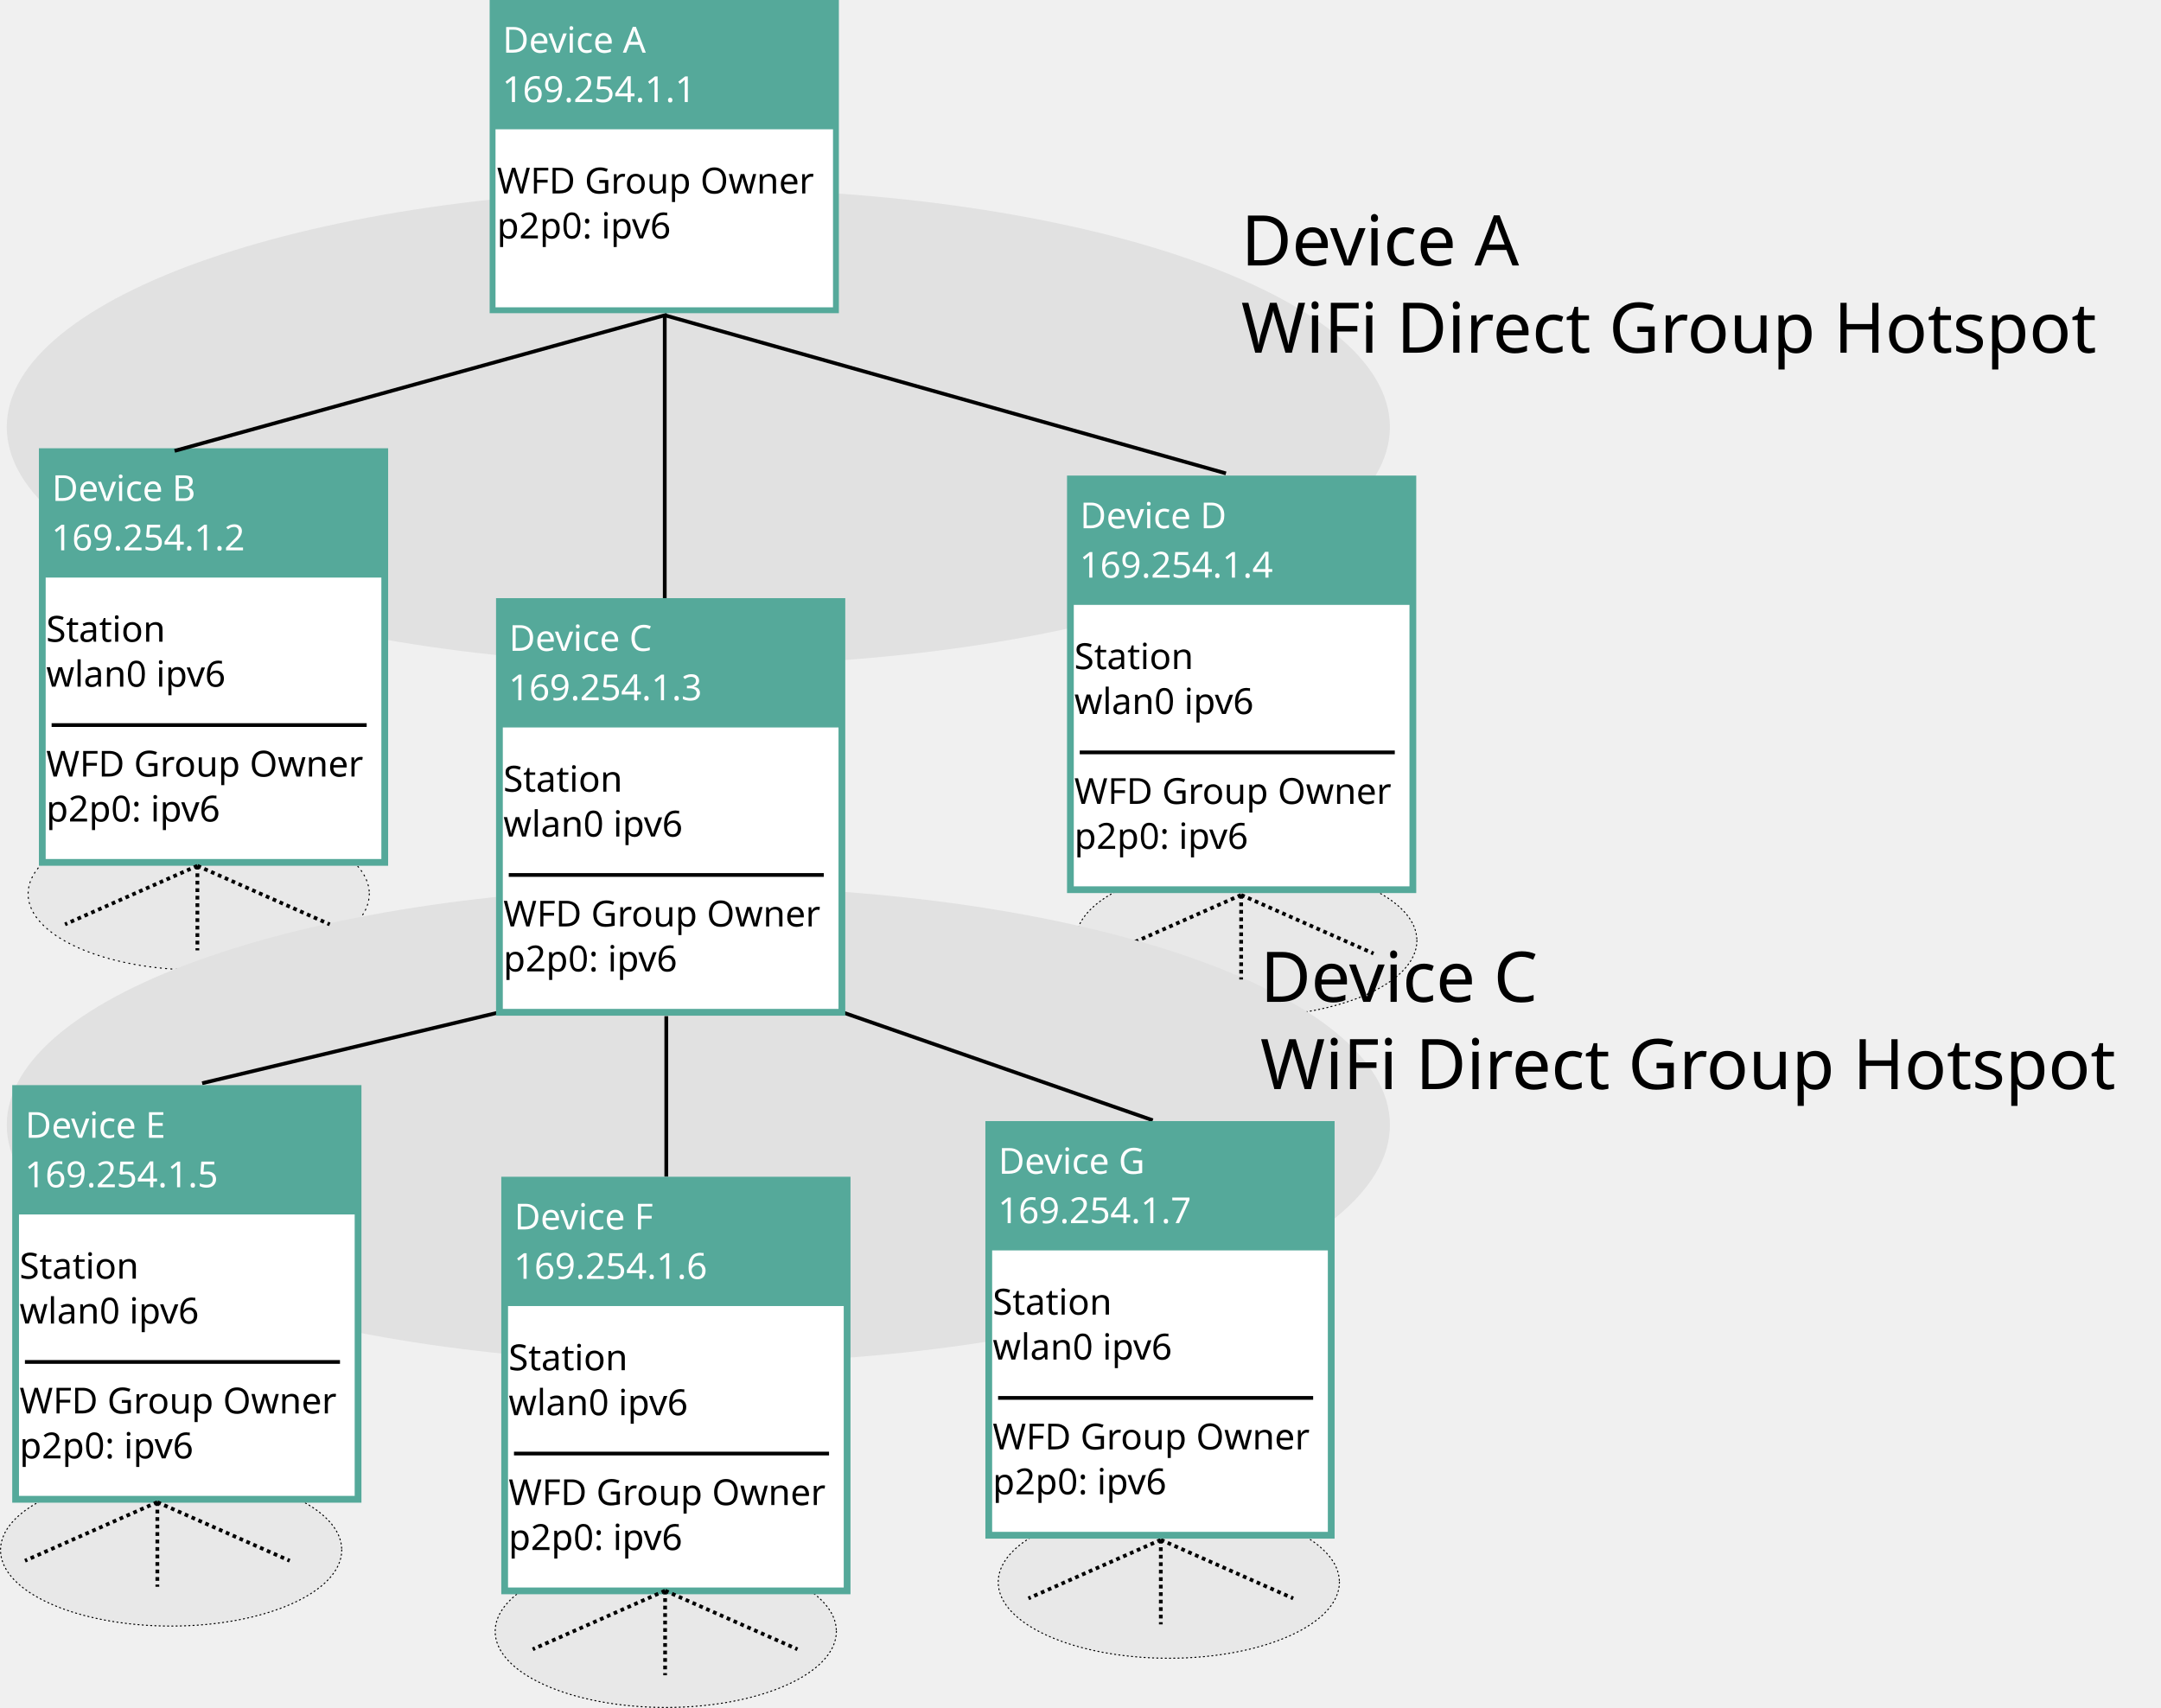
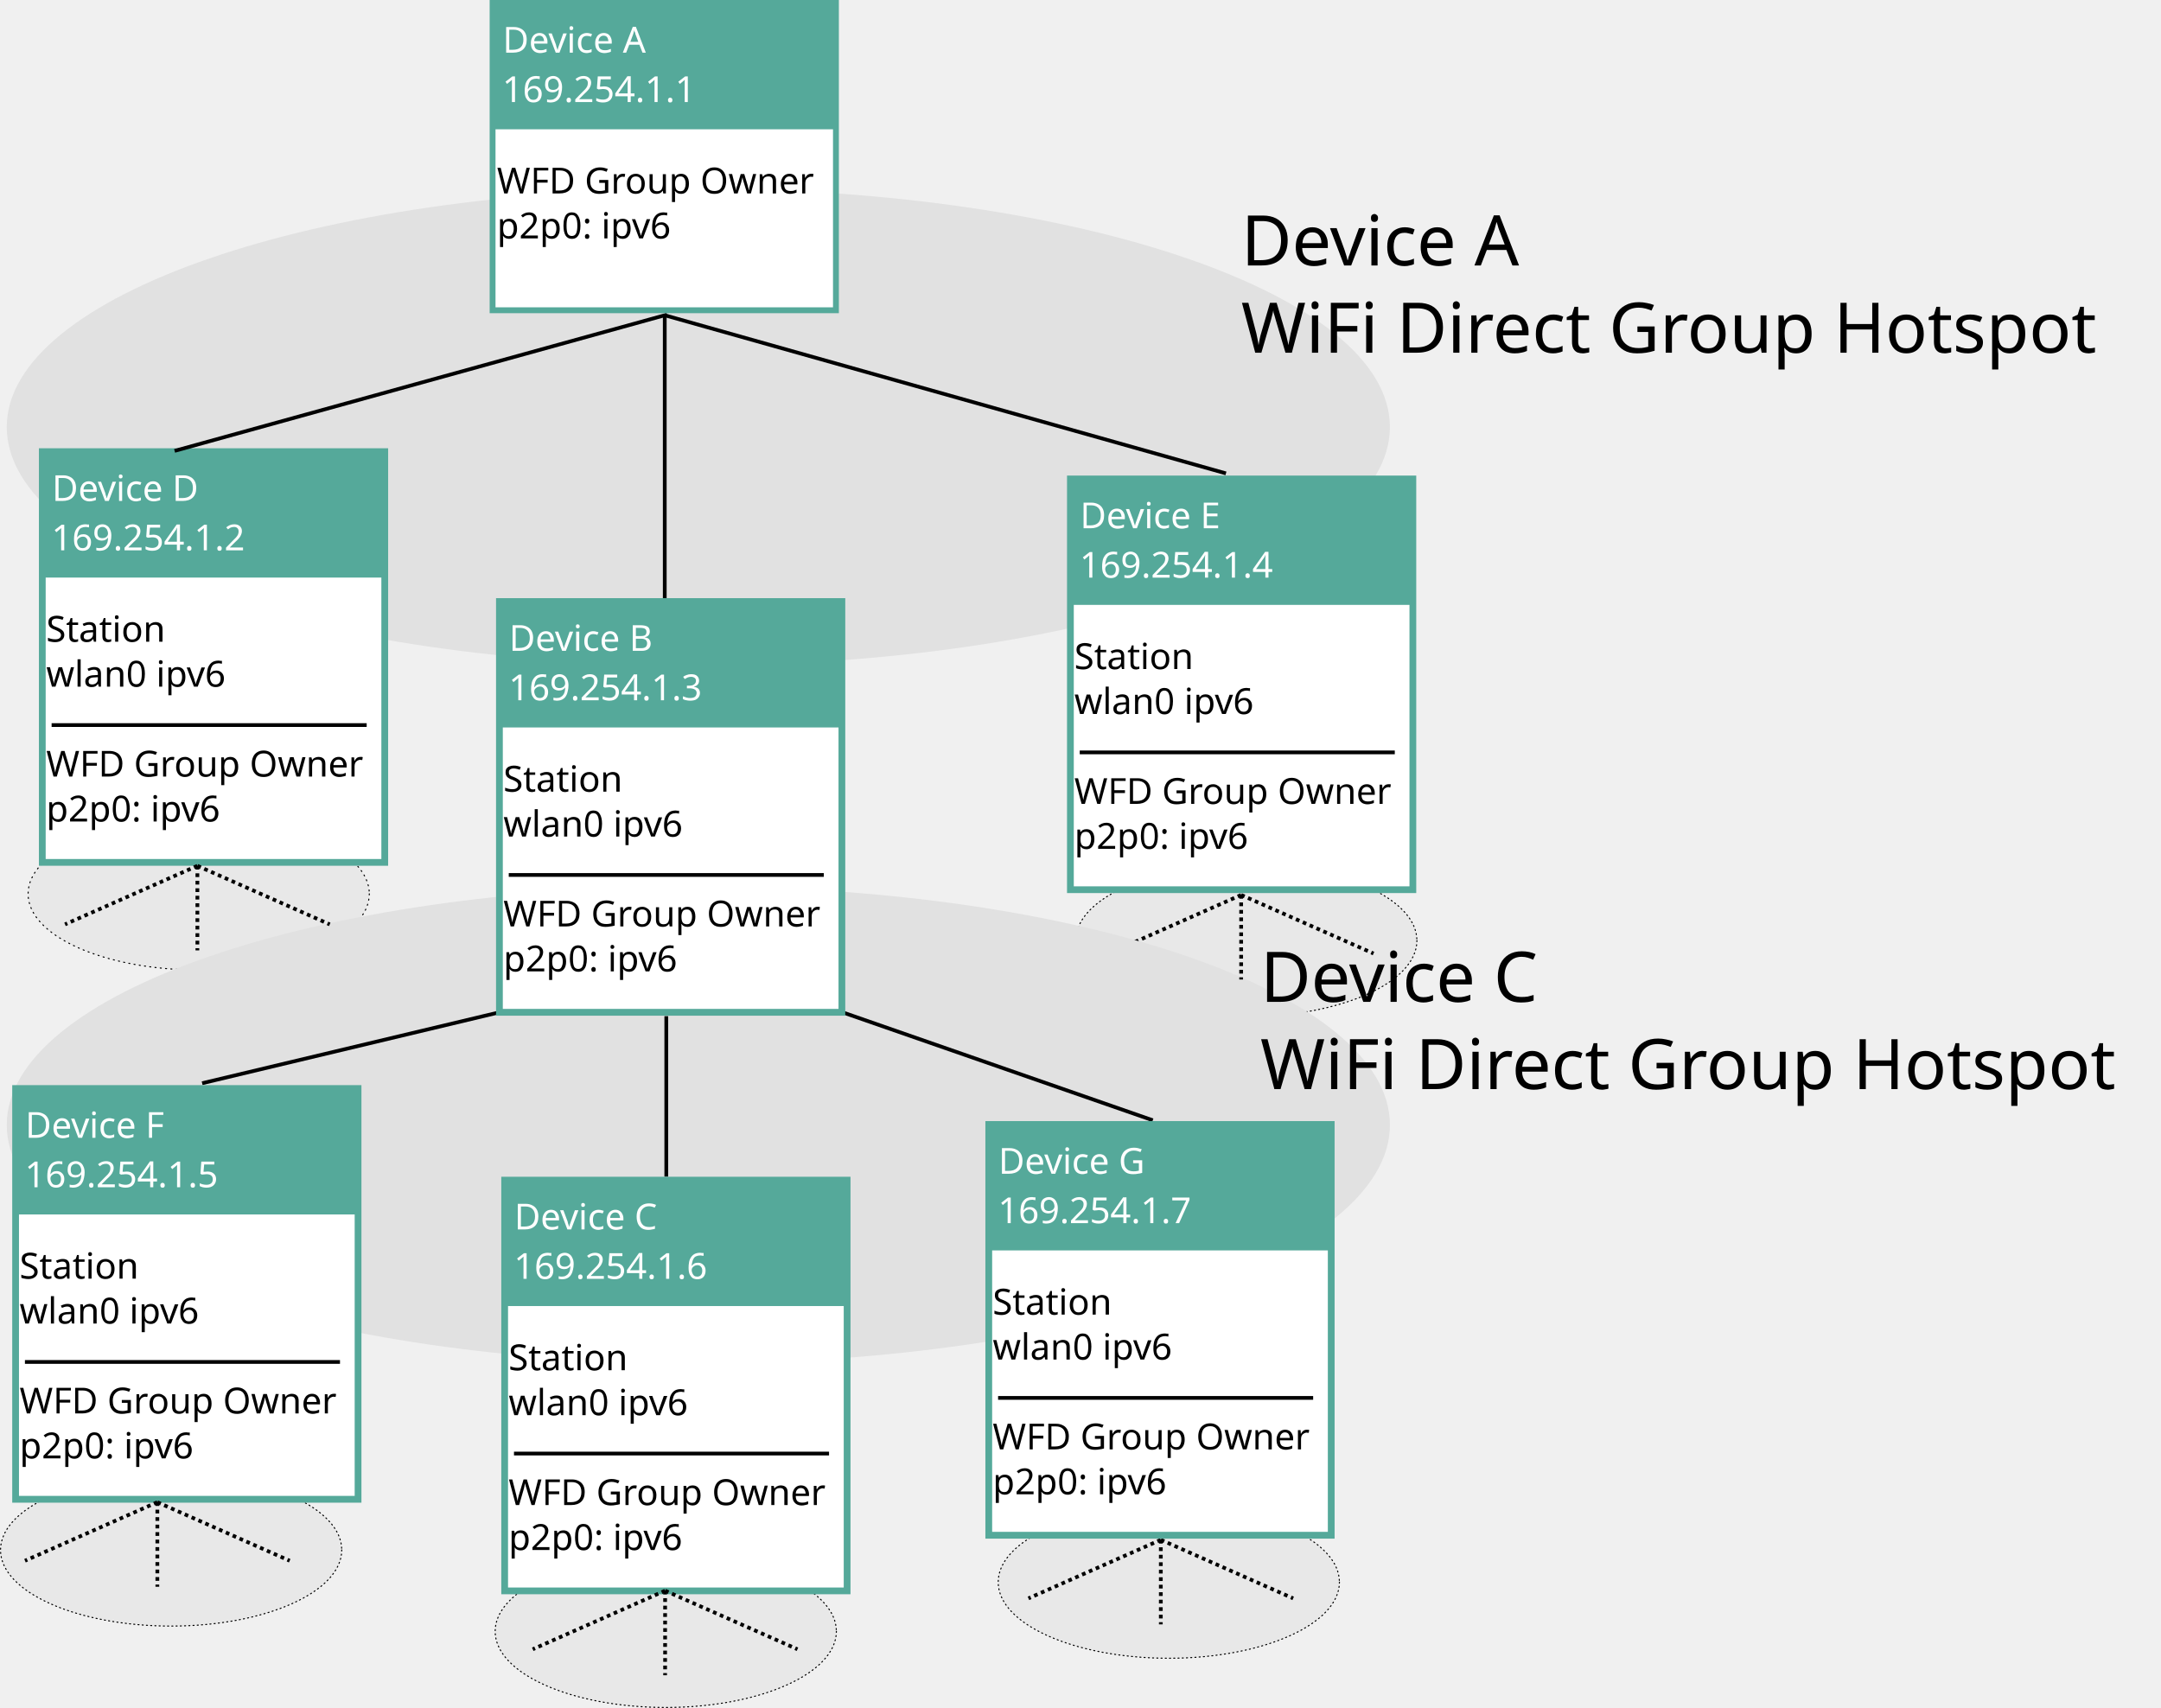
<svg xmlns="http://www.w3.org/2000/svg" width="152.95mm" height="120.891mm" viewBox="0 0 152.95 120.891" version="1.1" id="svg5">
  <defs id="defs2">
    <rect x="31.088" y="482.332" width="670.803" height="225.132" id="rect28399" />
  </defs>
  <g id="layer1" transform="translate(-7.002598,-15.95753)">
    <ellipse style="opacity:0.999;fill:#e1e1e1;fill-opacity:0.5;stroke:#000000;stroke-width:0.075;stroke-linecap:round;stroke-miterlimit:4;stroke-dasharray:0.075, 0.225;stroke-dashoffset:0;stroke-opacity:1" id="ellipse61361" cx="19.115" cy="125.662" rx="12.076" ry="5.389" />
    <ellipse style="opacity:0.999;fill:#e1e1e1;fill-opacity:0.5;stroke:#000000;stroke-width:0.075;stroke-linecap:round;stroke-miterlimit:4;stroke-dasharray:0.075, 0.225;stroke-dashoffset:0;stroke-opacity:1" id="ellipse61201" cx="54.124" cy="131.422" rx="12.076" ry="5.389" />
    <ellipse style="opacity:0.999;fill:#e1e1e1;fill-opacity:0.5;stroke:#000000;stroke-width:0.075;stroke-linecap:round;stroke-miterlimit:4;stroke-dasharray:0.075, 0.225;stroke-dashoffset:0;stroke-opacity:1" id="ellipse61199" cx="89.728" cy="127.939" rx="12.076" ry="5.389" />
    <ellipse style="opacity:0.999;fill:#e1e1e1;fill-opacity:0.5;stroke:#000000;stroke-width:0.075;stroke-linecap:round;stroke-miterlimit:4;stroke-dasharray:0.075, 0.3;stroke-dashoffset:0;stroke-opacity:1" id="ellipse61183" cx="21.066" cy="79.223" rx="12.076" ry="5.389" />
    <ellipse style="opacity:0.999;fill:#e1e1e1;fill-opacity:0.5;stroke:#000000;stroke-width:0.075;stroke-linecap:round;stroke-miterlimit:4;stroke-dasharray:0.075, 0.225;stroke-dashoffset:0;stroke-opacity:1" id="ellipse61109" cx="95.212" cy="82.528" rx="12.076" ry="5.389" />
    <path style="fill:none;stroke:#000000;stroke-width:0.265;stroke-linecap:butt;stroke-linejoin:miter;stroke-miterlimit:4;stroke-dasharray:0.265, 0.265;stroke-dashoffset:0;stroke-opacity:1" d="m 94.848,79.302 -9.368,4.144" id="path26455" />
    <ellipse style="opacity:0.999;fill:#e1e1e1;fill-opacity:1;stroke:none;stroke-width:0.267;stroke-linecap:round;stroke-dasharray:0.267, 0.267;stroke-opacity:1" id="ellipse61107" cx="56.429" cy="95.581" rx="48.948" ry="16.871" />
    <path style="fill:none;stroke:#000000;stroke-width:0.265px;stroke-linecap:butt;stroke-linejoin:miter;stroke-opacity:1" d="m 42.351,87.607 -21.041,5.021" id="path7529" />
    <path style="fill:none;stroke:#000000;stroke-width:0.265px;stroke-linecap:butt;stroke-linejoin:miter;stroke-opacity:1" d="m 54.161,87.88 v 11.364" id="path7531" />
    <path style="fill:none;stroke:#000000;stroke-width:0.265px;stroke-linecap:butt;stroke-linejoin:miter;stroke-opacity:1" d="m 66.629,87.607 21.964,7.643" id="path7533" />
    <ellipse style="opacity:0.999;fill:#e1e1e1;fill-opacity:1;stroke:none;stroke-width:0.267;stroke-linecap:round;stroke-dasharray:0.267, 0.267;stroke-opacity:1" id="path48339" cx="56.429" cy="46.182" rx="48.948" ry="16.871" />
    <rect style="opacity:0.999;fill:#ffffff;stroke:#55a99a;stroke-width:0.479;stroke-linecap:round;stroke-opacity:1" id="rect25534" width="24.238" height="29.072" x="9.996" y="47.926" />
    <rect style="opacity:0.999;fill:#55a99a;fill-opacity:1;stroke:none;stroke-width:0.265;stroke-linecap:round;stroke-opacity:1" id="rect25534-7" width="24.238" height="8.912" x="9.996" y="47.926" />
    <text xml:space="preserve" style="font-style:normal;font-weight:normal;font-size:2.544px;line-height:1.25;font-family:sans-serif;letter-spacing:0px;word-spacing:0px;fill:#000000;fill-opacity:1;stroke:none;stroke-width:0.064" x="10.273" y="61.38" id="text25550">
      <tspan style="stroke-width:0.064" x="10.273" y="61.38" id="tspan25540">Station</tspan>
      <tspan style="stroke-width:0.064" x="10.273" y="64.561" id="tspan25542">wlan0 ipv6</tspan>
      <tspan style="stroke-width:0.064" x="10.273" y="67.742" id="tspan25544" />
      <tspan style="stroke-width:0.064" x="10.273" y="70.922" id="tspan25546">WFD Group Owner</tspan>
      <tspan style="stroke-width:0.064" x="10.273" y="74.103" id="tspan25548">p2p0: ipv6</tspan>
    </text>
    <path style="fill:none;stroke:#000000;stroke-width:0.265px;stroke-linecap:butt;stroke-linejoin:miter;stroke-opacity:1" d="M 10.656,67.278 H 32.955" id="path25552" />
    <path style="fill:none;stroke:#000000;stroke-width:0.265px;stroke-linecap:butt;stroke-linejoin:miter;stroke-opacity:1" d="M 54.052,58.293 V 38.271 l -34.691,9.599" id="path26025" />
    <path style="fill:none;stroke:#000000;stroke-width:0.265px;stroke-linecap:butt;stroke-linejoin:miter;stroke-opacity:1" d="M 54.052,38.271 93.772,49.464" id="path26027" />
    <path style="fill:none;stroke:#000000;stroke-width:0.265;stroke-linecap:butt;stroke-linejoin:miter;stroke-miterlimit:4;stroke-dasharray:0.265, 0.265;stroke-dashoffset:0;stroke-opacity:1" d="M 20.973,77.24 11.605,81.384" id="path26142" />
    <path style="fill:none;stroke:#000000;stroke-width:0.265;stroke-linecap:butt;stroke-linejoin:miter;stroke-miterlimit:4;stroke-dasharray:0.265, 0.265;stroke-dashoffset:0;stroke-opacity:1" d="m 20.973,77.24 9.368,4.144" id="path26224" />
    <path style="fill:none;stroke:#000000;stroke-width:0.265;stroke-linecap:butt;stroke-linejoin:miter;stroke-miterlimit:4;stroke-dasharray:0.265, 0.265;stroke-dashoffset:0;stroke-opacity:1" d="m 20.973,77.24 v 5.985" id="path26355" />
    <path style="fill:none;stroke:#000000;stroke-width:0.265;stroke-linecap:butt;stroke-linejoin:miter;stroke-miterlimit:4;stroke-dasharray:0.265, 0.265;stroke-dashoffset:0;stroke-opacity:1" d="m 94.848,79.302 9.368,4.144" id="path26457" />
    <path style="fill:none;stroke:#000000;stroke-width:0.265;stroke-linecap:butt;stroke-linejoin:miter;stroke-miterlimit:4;stroke-dasharray:0.265, 0.265;stroke-dashoffset:0;stroke-opacity:1" d="m 94.848,79.302 v 5.985" id="path26459" />
    <path style="fill:none;stroke:#000000;stroke-width:0.265;stroke-linecap:butt;stroke-linejoin:miter;stroke-miterlimit:4;stroke-dasharray:0.265, 0.265;stroke-dashoffset:0;stroke-opacity:1" d="m 89.162,124.945 -9.368,4.144" id="path26455-6" />
    <path style="fill:none;stroke:#000000;stroke-width:0.265;stroke-linecap:butt;stroke-linejoin:miter;stroke-miterlimit:4;stroke-dasharray:0.265, 0.265;stroke-dashoffset:0;stroke-opacity:1" d="m 89.162,124.945 9.368,4.144" id="path26457-8" />
    <path style="fill:none;stroke:#000000;stroke-width:0.265;stroke-linecap:butt;stroke-linejoin:miter;stroke-miterlimit:4;stroke-dasharray:0.265, 0.265;stroke-dashoffset:0;stroke-opacity:1" d="m 89.162,124.945 v 5.985" id="path26459-8" />
    <text xml:space="preserve" style="font-style:normal;font-weight:normal;font-size:2.544px;line-height:1.25;font-family:sans-serif;letter-spacing:0px;word-spacing:0px;fill:#ffffff;fill-opacity:1;stroke:none;stroke-width:0.064;stroke-opacity:1" x="10.678" y="51.415" id="text14033">
-       <tspan style="fill:#ffffff;fill-opacity:1;stroke:none;stroke-width:0.064;stroke-opacity:1" x="10.678" y="51.415" id="tspan14031">Device B</tspan>
+       <tspan style="fill:#ffffff;fill-opacity:1;stroke:none;stroke-width:0.064;stroke-opacity:1" x="10.678" y="51.415" id="tspan14031">Device D</tspan>
    </text>
    <text xml:space="preserve" style="font-style:normal;font-weight:normal;font-size:2.544px;line-height:1.25;font-family:sans-serif;letter-spacing:0px;word-spacing:0px;fill:#ffffff;fill-opacity:1;stroke:none;stroke-width:0.064;stroke-opacity:1" x="10.644" y="54.912" id="text14033-9">
      <tspan style="fill:#ffffff;fill-opacity:1;stroke:none;stroke-width:0.064;stroke-opacity:1" x="10.644" y="54.912" id="tspan14031-2">169.254.1.2</tspan>
    </text>
    <rect style="opacity:0.999;fill:#ffffff;stroke:#55a99a;stroke-width:0.479;stroke-linecap:round;stroke-opacity:1" id="rect25534-2" width="24.238" height="29.072" x="42.351" y="58.535" />
    <rect style="opacity:0.999;fill:#55a99a;fill-opacity:1;stroke:none;stroke-width:0.265;stroke-linecap:round;stroke-opacity:1" id="rect25534-7-9" width="24.238" height="8.912" x="42.351" y="58.535" />
    <text xml:space="preserve" style="font-style:normal;font-weight:normal;font-size:2.544px;line-height:1.25;font-family:sans-serif;letter-spacing:0px;word-spacing:0px;fill:#000000;fill-opacity:1;stroke:none;stroke-width:0.064" x="42.628" y="71.989" id="text25550-31">
      <tspan style="stroke-width:0.064" x="42.628" y="71.989" id="tspan25540-9">Station</tspan>
      <tspan style="stroke-width:0.064" x="42.628" y="75.17" id="tspan25542-4">wlan0 ipv6</tspan>
      <tspan style="stroke-width:0.064" x="42.628" y="78.351" id="tspan25544-7" />
      <tspan style="stroke-width:0.064" x="42.628" y="81.531" id="tspan25546-8">WFD Group Owner</tspan>
      <tspan style="stroke-width:0.064" x="42.628" y="84.712" id="tspan25548-4">p2p0: ipv6</tspan>
    </text>
    <path style="fill:none;stroke:#000000;stroke-width:0.265px;stroke-linecap:butt;stroke-linejoin:miter;stroke-opacity:1" d="M 43.011,77.887 H 65.31" id="path25552-5" />
    <text xml:space="preserve" style="font-style:normal;font-weight:normal;font-size:2.544px;line-height:1.25;font-family:sans-serif;letter-spacing:0px;word-spacing:0px;fill:#ffffff;fill-opacity:1;stroke:none;stroke-width:0.064;stroke-opacity:1" x="43.033" y="62.024" id="text14033-0">
-       <tspan style="fill:#ffffff;fill-opacity:1;stroke:none;stroke-width:0.064;stroke-opacity:1" x="43.033" y="62.024" id="tspan14031-36">Device C</tspan>
+       <tspan style="fill:#ffffff;fill-opacity:1;stroke:none;stroke-width:0.064;stroke-opacity:1" x="43.033" y="62.024" id="tspan14031-36">Device B</tspan>
    </text>
    <text xml:space="preserve" style="font-style:normal;font-weight:normal;font-size:2.544px;line-height:1.25;font-family:sans-serif;letter-spacing:0px;word-spacing:0px;fill:#ffffff;fill-opacity:1;stroke:none;stroke-width:0.064;stroke-opacity:1" x="42.999" y="65.521" id="text14033-9-1">
      <tspan style="fill:#ffffff;fill-opacity:1;stroke:none;stroke-width:0.064;stroke-opacity:1" x="42.999" y="65.521" id="tspan14031-2-0">169.254.1.3</tspan>
    </text>
    <rect style="opacity:0.999;fill:#ffffff;stroke:#55a99a;stroke-width:0.479;stroke-linecap:round;stroke-opacity:1" id="rect25534-2-9" width="24.238" height="29.072" x="8.107" y="93.004" />
    <rect style="opacity:0.999;fill:#55a99a;fill-opacity:1;stroke:none;stroke-width:0.265;stroke-linecap:round;stroke-opacity:1" id="rect25534-7-9-37" width="24.238" height="8.912" x="8.107" y="93.004" />
    <text xml:space="preserve" style="font-style:normal;font-weight:normal;font-size:2.544px;line-height:1.25;font-family:sans-serif;letter-spacing:0px;word-spacing:0px;fill:#000000;fill-opacity:1;stroke:none;stroke-width:0.064" x="8.385" y="106.458" id="text25550-31-4">
      <tspan style="stroke-width:0.064" x="8.385" y="106.458" id="tspan25540-9-5">Station</tspan>
      <tspan style="stroke-width:0.064" x="8.385" y="109.639" id="tspan25542-4-2">wlan0 ipv6</tspan>
      <tspan style="stroke-width:0.064" x="8.385" y="112.819" id="tspan25544-7-5" />
      <tspan style="stroke-width:0.064" x="8.385" y="116" id="tspan25546-8-4">WFD Group Owner</tspan>
      <tspan style="stroke-width:0.064" x="8.385" y="119.18" id="tspan25548-4-7">p2p0: ipv6</tspan>
    </text>
    <path style="fill:none;stroke:#000000;stroke-width:0.265px;stroke-linecap:butt;stroke-linejoin:miter;stroke-opacity:1" d="M 8.767,112.356 H 31.066" id="path25552-5-44" />
    <text xml:space="preserve" style="font-style:normal;font-weight:normal;font-size:2.544px;line-height:1.25;font-family:sans-serif;letter-spacing:0px;word-spacing:0px;fill:#ffffff;fill-opacity:1;stroke:none;stroke-width:0.064;stroke-opacity:1" x="8.79" y="96.492" id="text14033-0-3">
-       <tspan style="fill:#ffffff;fill-opacity:1;stroke:none;stroke-width:0.064;stroke-opacity:1" x="8.79" y="96.492" id="tspan14031-36-0">Device E</tspan>
+       <tspan style="fill:#ffffff;fill-opacity:1;stroke:none;stroke-width:0.064;stroke-opacity:1" x="8.79" y="96.492" id="tspan14031-36-0">Device F</tspan>
    </text>
    <text xml:space="preserve" style="font-style:normal;font-weight:normal;font-size:2.544px;line-height:1.25;font-family:sans-serif;letter-spacing:0px;word-spacing:0px;fill:#ffffff;fill-opacity:1;stroke:none;stroke-width:0.064;stroke-opacity:1" x="8.755" y="99.989" id="text14033-9-1-7">
      <tspan style="fill:#ffffff;fill-opacity:1;stroke:none;stroke-width:0.064;stroke-opacity:1" x="8.755" y="99.989" id="tspan14031-2-0-8">169.254.1.5</tspan>
    </text>
    <rect style="opacity:0.999;fill:#ffffff;stroke:#55a99a;stroke-width:0.479;stroke-linecap:round;stroke-opacity:1" id="rect25534-2-6" width="24.238" height="29.072" x="82.763" y="49.859" />
    <rect style="opacity:0.999;fill:#55a99a;fill-opacity:1;stroke:none;stroke-width:0.265;stroke-linecap:round;stroke-opacity:1" id="rect25534-7-9-3" width="24.238" height="8.912" x="82.763" y="49.859" />
    <text xml:space="preserve" style="font-style:normal;font-weight:normal;font-size:2.544px;line-height:1.25;font-family:sans-serif;letter-spacing:0px;word-spacing:0px;fill:#000000;fill-opacity:1;stroke:none;stroke-width:0.064" x="83.041" y="63.313" id="text25550-31-2">
      <tspan style="stroke-width:0.064" x="83.041" y="63.313" id="tspan25540-9-0">Station</tspan>
      <tspan style="stroke-width:0.064" x="83.041" y="66.494" id="tspan25542-4-6">wlan0 ipv6</tspan>
      <tspan style="stroke-width:0.064" x="83.041" y="69.675" id="tspan25544-7-1" />
      <tspan style="stroke-width:0.064" x="83.041" y="72.855" id="tspan25546-8-5">WFD Group Owner</tspan>
      <tspan style="stroke-width:0.064" x="83.041" y="76.036" id="tspan25548-4-5">p2p0: ipv6</tspan>
    </text>
    <path style="fill:none;stroke:#000000;stroke-width:0.265px;stroke-linecap:butt;stroke-linejoin:miter;stroke-opacity:1" d="M 83.423,69.211 H 105.722" id="path25552-5-4" />
    <text xml:space="preserve" style="font-style:normal;font-weight:normal;font-size:2.544px;line-height:1.25;font-family:sans-serif;letter-spacing:0px;word-spacing:0px;fill:#ffffff;fill-opacity:1;stroke:none;stroke-width:0.064;stroke-opacity:1" x="83.446" y="53.348" id="text14033-0-7">
-       <tspan style="fill:#ffffff;fill-opacity:1;stroke:none;stroke-width:0.064;stroke-opacity:1" x="83.446" y="53.348" id="tspan14031-36-6">Device D</tspan>
+       <tspan style="fill:#ffffff;fill-opacity:1;stroke:none;stroke-width:0.064;stroke-opacity:1" x="83.446" y="53.348" id="tspan14031-36-6">Device E</tspan>
    </text>
    <text xml:space="preserve" style="font-style:normal;font-weight:normal;font-size:2.544px;line-height:1.25;font-family:sans-serif;letter-spacing:0px;word-spacing:0px;fill:#ffffff;fill-opacity:1;stroke:none;stroke-width:0.064;stroke-opacity:1" x="83.411" y="56.845" id="text14033-9-1-5">
      <tspan style="fill:#ffffff;fill-opacity:1;stroke:none;stroke-width:0.064;stroke-opacity:1" x="83.411" y="56.845" id="tspan14031-2-0-6">169.254.1.4</tspan>
    </text>
    <rect style="opacity:0.999;fill:#ffffff;stroke:#55a99a;stroke-width:0.415;stroke-linecap:round;stroke-opacity:1" id="rect25534-0" width="24.302" height="21.752" x="41.866" y="16.165" />
    <rect style="opacity:0.999;fill:#55a99a;fill-opacity:1;stroke:none;stroke-width:0.265;stroke-linecap:round;stroke-opacity:1" id="rect25534-7-2" width="24.238" height="8.912" x="41.898" y="16.197" />
    <text xml:space="preserve" style="font-style:normal;font-weight:normal;font-size:2.544px;line-height:1.25;font-family:sans-serif;letter-spacing:0px;word-spacing:0px;fill:#000000;fill-opacity:1;stroke:none;stroke-width:0.064" x="42.175" y="29.651" id="text25550-3">
      <tspan style="stroke-width:0.064" x="42.175" y="29.651" id="tspan25546-2">WFD Group Owner</tspan>
      <tspan style="stroke-width:0.064" x="42.175" y="32.832" id="tspan25548-2">p2p0: ipv6</tspan>
    </text>
    <text xml:space="preserve" style="font-style:normal;font-weight:normal;font-size:2.544px;line-height:1.25;font-family:sans-serif;letter-spacing:0px;word-spacing:0px;fill:#ffffff;fill-opacity:1;stroke:none;stroke-width:0.064;stroke-opacity:1" x="42.58" y="19.686" id="text14033-97">
      <tspan style="fill:#ffffff;fill-opacity:1;stroke:none;stroke-width:0.064;stroke-opacity:1" x="42.58" y="19.686" id="tspan14031-3">Device A</tspan>
    </text>
    <text xml:space="preserve" style="font-style:normal;font-weight:normal;font-size:2.544px;line-height:1.25;font-family:sans-serif;letter-spacing:0px;word-spacing:0px;fill:#ffffff;fill-opacity:1;stroke:none;stroke-width:0.064;stroke-opacity:1" x="42.546" y="23.182" id="text14033-9-6">
      <tspan style="fill:#ffffff;fill-opacity:1;stroke:none;stroke-width:0.064;stroke-opacity:1" x="42.546" y="23.182" id="tspan14031-2-1">169.254.1.1</tspan>
    </text>
    <rect style="opacity:0.999;fill:#ffffff;stroke:#55a99a;stroke-width:0.479;stroke-linecap:round;stroke-opacity:1" id="rect38406" width="24.238" height="29.072" x="42.721" y="99.487" />
    <rect style="opacity:0.999;fill:#55a99a;fill-opacity:1;stroke:none;stroke-width:0.265;stroke-linecap:round;stroke-opacity:1" id="rect38408" width="24.238" height="8.912" x="42.721" y="99.487" />
    <text xml:space="preserve" style="font-style:normal;font-weight:normal;font-size:2.544px;line-height:1.25;font-family:sans-serif;letter-spacing:0px;word-spacing:0px;fill:#000000;fill-opacity:1;stroke:none;stroke-width:0.064" x="42.998" y="112.942" id="text38420">
      <tspan style="stroke-width:0.064" x="42.998" y="112.942" id="tspan38410">Station</tspan>
      <tspan style="stroke-width:0.064" x="42.998" y="116.122" id="tspan38412">wlan0 ipv6</tspan>
      <tspan style="stroke-width:0.064" x="42.998" y="119.303" id="tspan38414" />
      <tspan style="stroke-width:0.064" x="42.998" y="122.484" id="tspan38416">WFD Group Owner</tspan>
      <tspan style="stroke-width:0.064" x="42.998" y="125.664" id="tspan38418">p2p0: ipv6</tspan>
    </text>
    <path style="fill:none;stroke:#000000;stroke-width:0.265px;stroke-linecap:butt;stroke-linejoin:miter;stroke-opacity:1" d="M 43.381,118.839 H 65.68" id="path38422" />
    <text xml:space="preserve" style="font-style:normal;font-weight:normal;font-size:2.544px;line-height:1.25;font-family:sans-serif;letter-spacing:0px;word-spacing:0px;fill:#ffffff;fill-opacity:1;stroke:none;stroke-width:0.064;stroke-opacity:1" x="43.403" y="102.976" id="text38426">
-       <tspan style="fill:#ffffff;fill-opacity:1;stroke:none;stroke-width:0.064;stroke-opacity:1" x="43.403" y="102.976" id="tspan38424">Device F</tspan>
+       <tspan style="fill:#ffffff;fill-opacity:1;stroke:none;stroke-width:0.064;stroke-opacity:1" x="43.403" y="102.976" id="tspan38424">Device C</tspan>
    </text>
    <text xml:space="preserve" style="font-style:normal;font-weight:normal;font-size:2.544px;line-height:1.25;font-family:sans-serif;letter-spacing:0px;word-spacing:0px;fill:#ffffff;fill-opacity:1;stroke:none;stroke-width:0.064;stroke-opacity:1" x="43.369" y="106.473" id="text38430">
      <tspan style="fill:#ffffff;fill-opacity:1;stroke:none;stroke-width:0.064;stroke-opacity:1" x="43.369" y="106.473" id="tspan38428">169.254.1.6</tspan>
    </text>
    <rect style="opacity:0.999;fill:#ffffff;stroke:#55a99a;stroke-width:0.479;stroke-linecap:round;stroke-opacity:1" id="rect38432" width="24.238" height="29.072" x="76.985" y="95.549" />
    <rect style="opacity:0.999;fill:#55a99a;fill-opacity:1;stroke:none;stroke-width:0.265;stroke-linecap:round;stroke-opacity:1" id="rect38434" width="24.238" height="8.912" x="76.985" y="95.549" />
    <text xml:space="preserve" style="font-style:normal;font-weight:normal;font-size:2.544px;line-height:1.25;font-family:sans-serif;letter-spacing:0px;word-spacing:0px;fill:#000000;fill-opacity:1;stroke:none;stroke-width:0.064" x="77.263" y="109.003" id="text38446">
      <tspan style="stroke-width:0.064" x="77.263" y="109.003" id="tspan38436">Station</tspan>
      <tspan style="stroke-width:0.064" x="77.263" y="112.184" id="tspan38438">wlan0 ipv6</tspan>
      <tspan style="stroke-width:0.064" x="77.263" y="115.364" id="tspan38440" />
      <tspan style="stroke-width:0.064" x="77.263" y="118.545" id="tspan38442">WFD Group Owner</tspan>
      <tspan style="stroke-width:0.064" x="77.263" y="121.725" id="tspan38444">p2p0: ipv6</tspan>
    </text>
    <path style="fill:none;stroke:#000000;stroke-width:0.265px;stroke-linecap:butt;stroke-linejoin:miter;stroke-opacity:1" d="M 77.645,114.901 H 99.944" id="path38448" />
    <text xml:space="preserve" style="font-style:normal;font-weight:normal;font-size:2.544px;line-height:1.25;font-family:sans-serif;letter-spacing:0px;word-spacing:0px;fill:#ffffff;fill-opacity:1;stroke:none;stroke-width:0.064;stroke-opacity:1" x="77.668" y="99.037" id="text38452">
      <tspan style="fill:#ffffff;fill-opacity:1;stroke:none;stroke-width:0.064;stroke-opacity:1" x="77.668" y="99.037" id="tspan38450">Device G</tspan>
    </text>
    <text xml:space="preserve" style="font-style:normal;font-weight:normal;font-size:2.544px;line-height:1.25;font-family:sans-serif;letter-spacing:0px;word-spacing:0px;fill:#ffffff;fill-opacity:1;stroke:none;stroke-width:0.064;stroke-opacity:1" x="77.633" y="102.534" id="text38456">
      <tspan style="fill:#ffffff;fill-opacity:1;stroke:none;stroke-width:0.064;stroke-opacity:1" x="77.633" y="102.534" id="tspan38454">169.254.1.7</tspan>
    </text>
    <path style="fill:none;stroke:#000000;stroke-width:0.265;stroke-linecap:butt;stroke-linejoin:miter;stroke-miterlimit:4;stroke-dasharray:0.265, 0.265;stroke-dashoffset:0;stroke-opacity:1" d="m 54.077,128.547 -9.368,4.144" id="path38515" />
    <path style="fill:none;stroke:#000000;stroke-width:0.265;stroke-linecap:butt;stroke-linejoin:miter;stroke-miterlimit:4;stroke-dasharray:0.265, 0.265;stroke-dashoffset:0;stroke-opacity:1" d="m 54.077,128.547 9.368,4.144" id="path38517" />
    <path style="fill:none;stroke:#000000;stroke-width:0.265;stroke-linecap:butt;stroke-linejoin:miter;stroke-miterlimit:4;stroke-dasharray:0.265, 0.265;stroke-dashoffset:0;stroke-opacity:1" d="m 54.077,128.547 v 5.985" id="path38519" />
    <path style="fill:none;stroke:#000000;stroke-width:0.265;stroke-linecap:butt;stroke-linejoin:miter;stroke-miterlimit:4;stroke-dasharray:0.265, 0.265;stroke-dashoffset:0;stroke-opacity:1" d="m 18.139,122.282 -9.368,4.144" id="path38521" />
    <path style="fill:none;stroke:#000000;stroke-width:0.265;stroke-linecap:butt;stroke-linejoin:miter;stroke-miterlimit:4;stroke-dasharray:0.265, 0.265;stroke-dashoffset:0;stroke-opacity:1" d="m 18.139,122.282 9.368,4.144" id="path38523" />
    <path style="fill:none;stroke:#000000;stroke-width:0.265;stroke-linecap:butt;stroke-linejoin:miter;stroke-miterlimit:4;stroke-dasharray:0.265, 0.265;stroke-dashoffset:0;stroke-opacity:1" d="m 18.139,122.282 v 5.985" id="path38525" />
    <text xml:space="preserve" style="font-style:normal;font-weight:normal;font-size:4.939px;line-height:1.25;font-family:sans-serif;letter-spacing:0px;word-spacing:0px;fill:#000000;fill-opacity:1;stroke:none;stroke-width:0.265" x="94.842" y="34.747" id="text49941">
      <tspan id="tspan49939" style="font-size:4.939px;stroke-width:0.265" x="94.842" y="34.747">Device A</tspan>
      <tspan style="font-size:4.939px;stroke-width:0.265" x="94.842" y="40.92" id="tspan52397">WiFi Direct Group Hotspot</tspan>
    </text>
    <text xml:space="preserve" style="font-style:normal;font-weight:normal;font-size:4.939px;line-height:1.25;font-family:sans-serif;letter-spacing:0px;word-spacing:0px;fill:#000000;fill-opacity:1;stroke:none;stroke-width:0.265" x="96.198" y="86.868" id="text55889">
      <tspan id="tspan55885" style="font-size:4.939px;stroke-width:0.265" x="96.198" y="86.868">Device C</tspan>
      <tspan style="font-size:4.939px;stroke-width:0.265" x="96.198" y="93.041" id="tspan55887">WiFi Direct Group Hotspot</tspan>
    </text>
  </g>
</svg>
